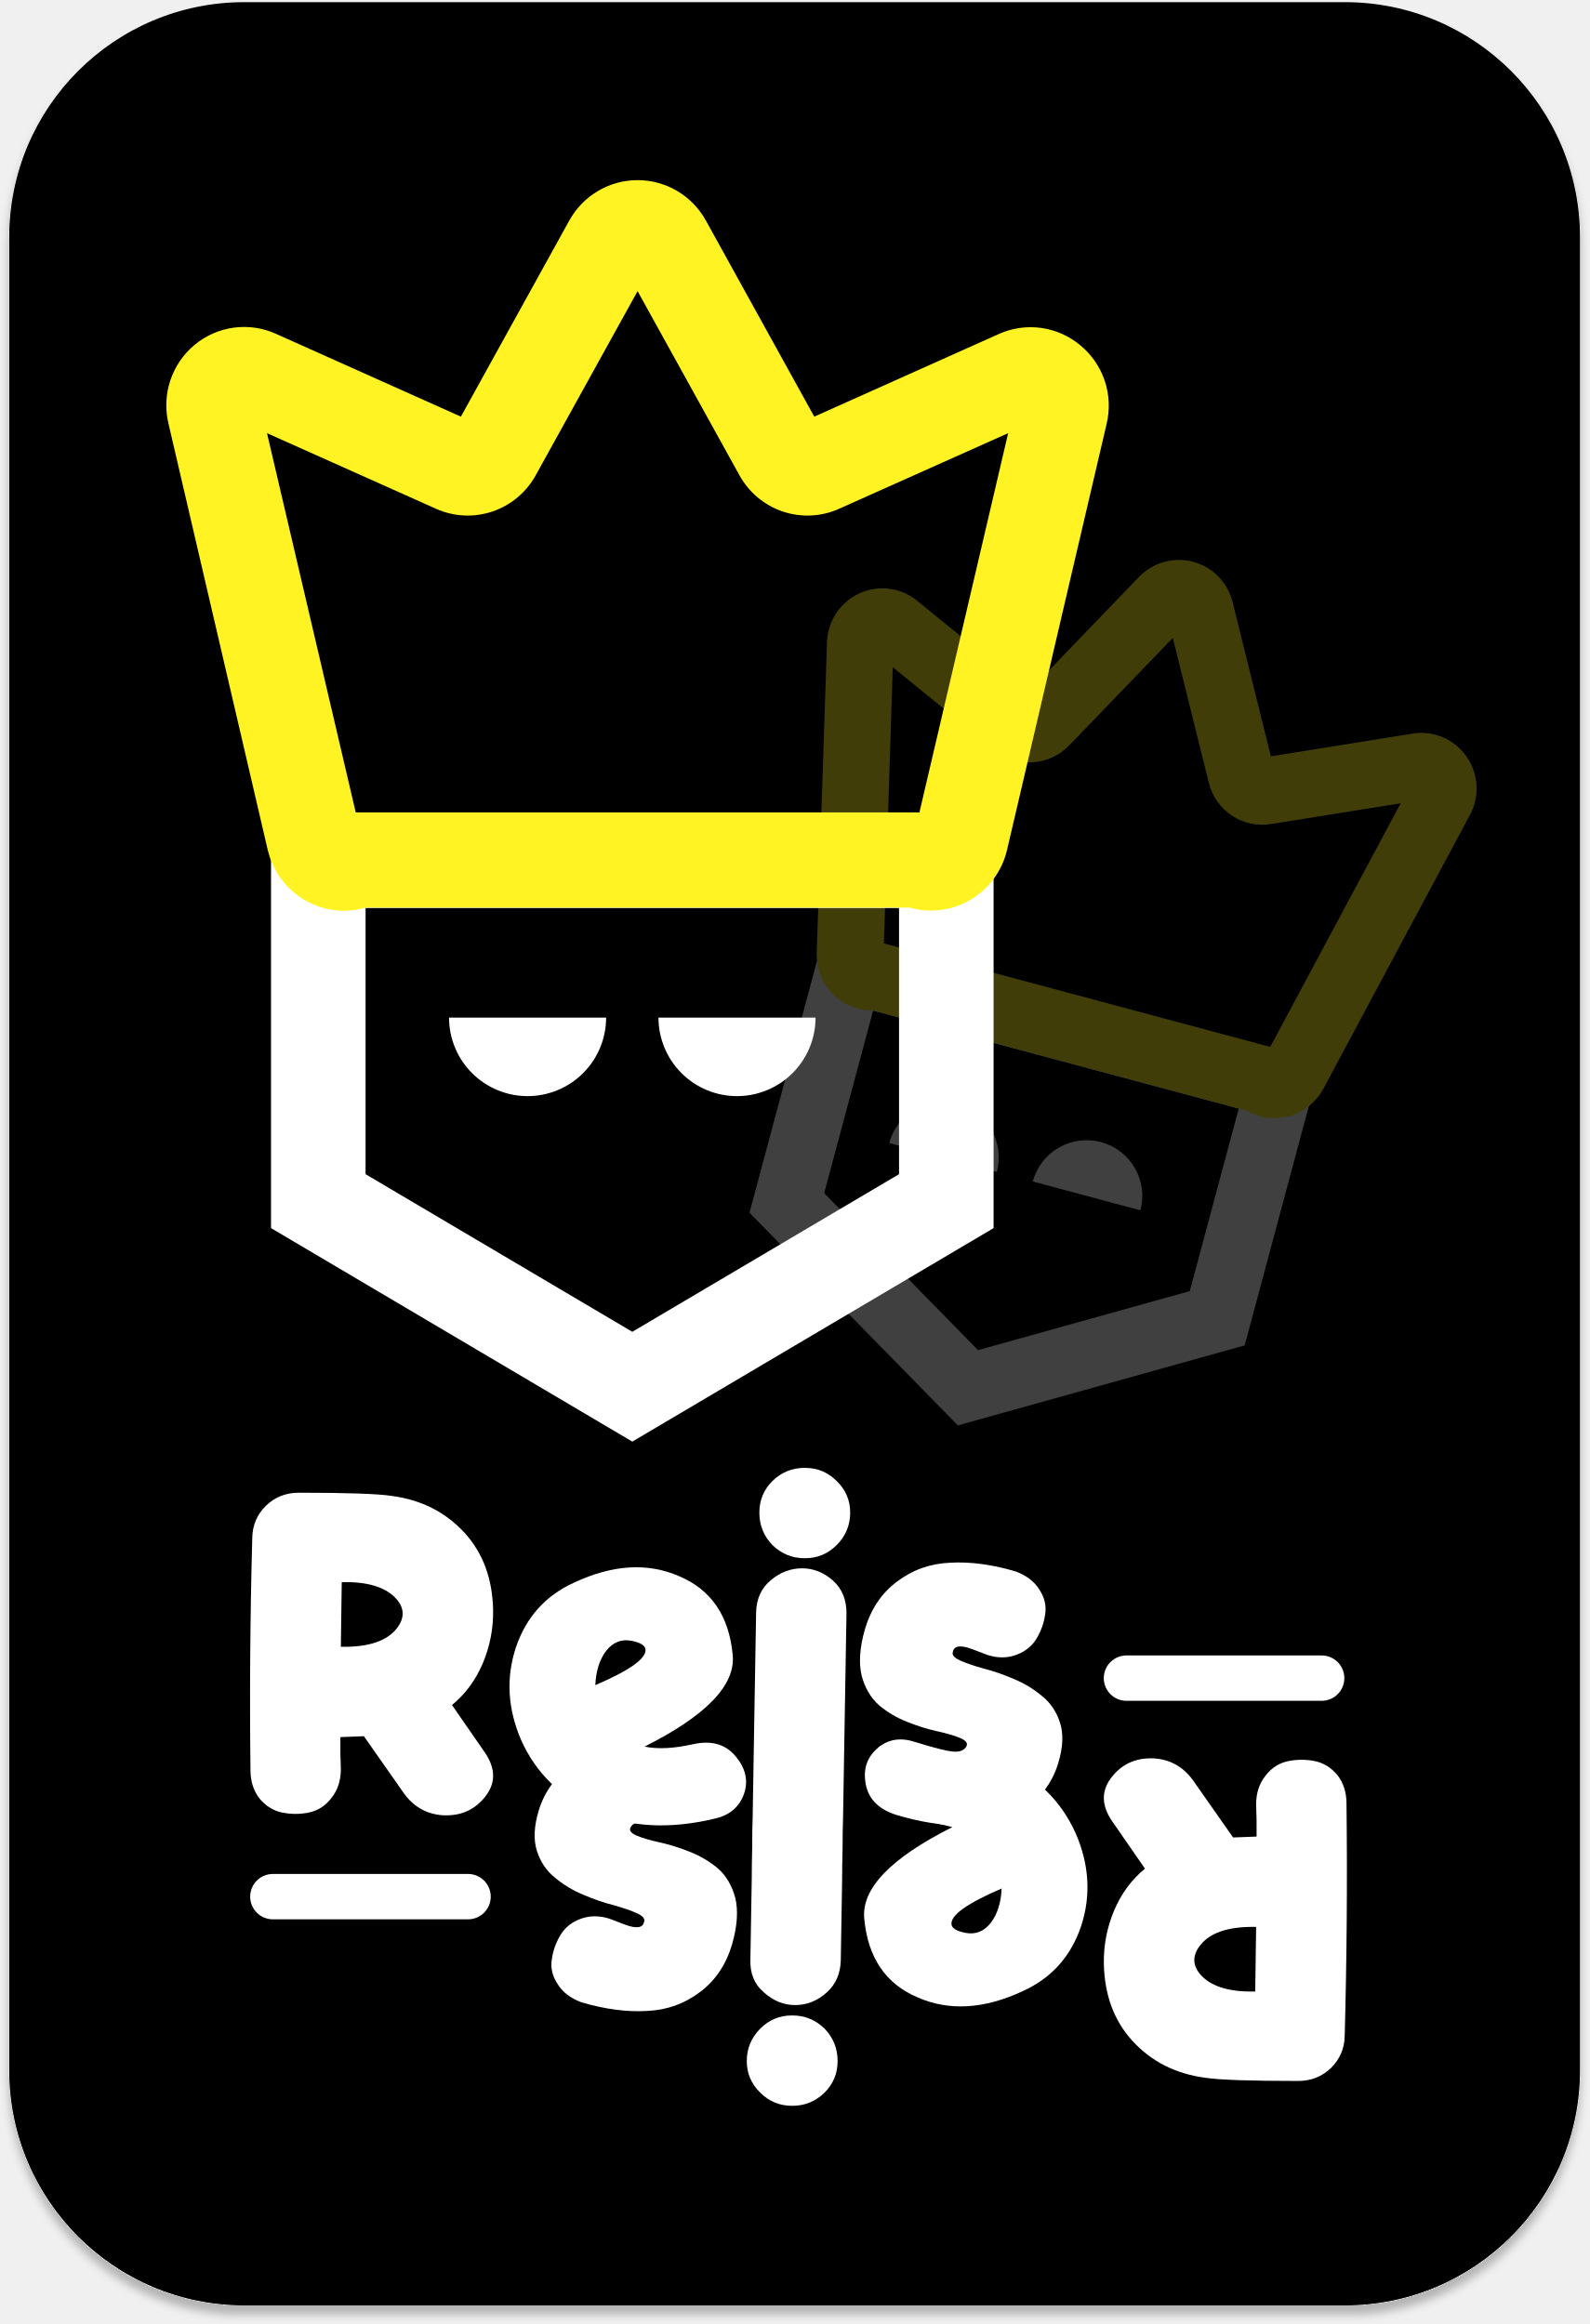
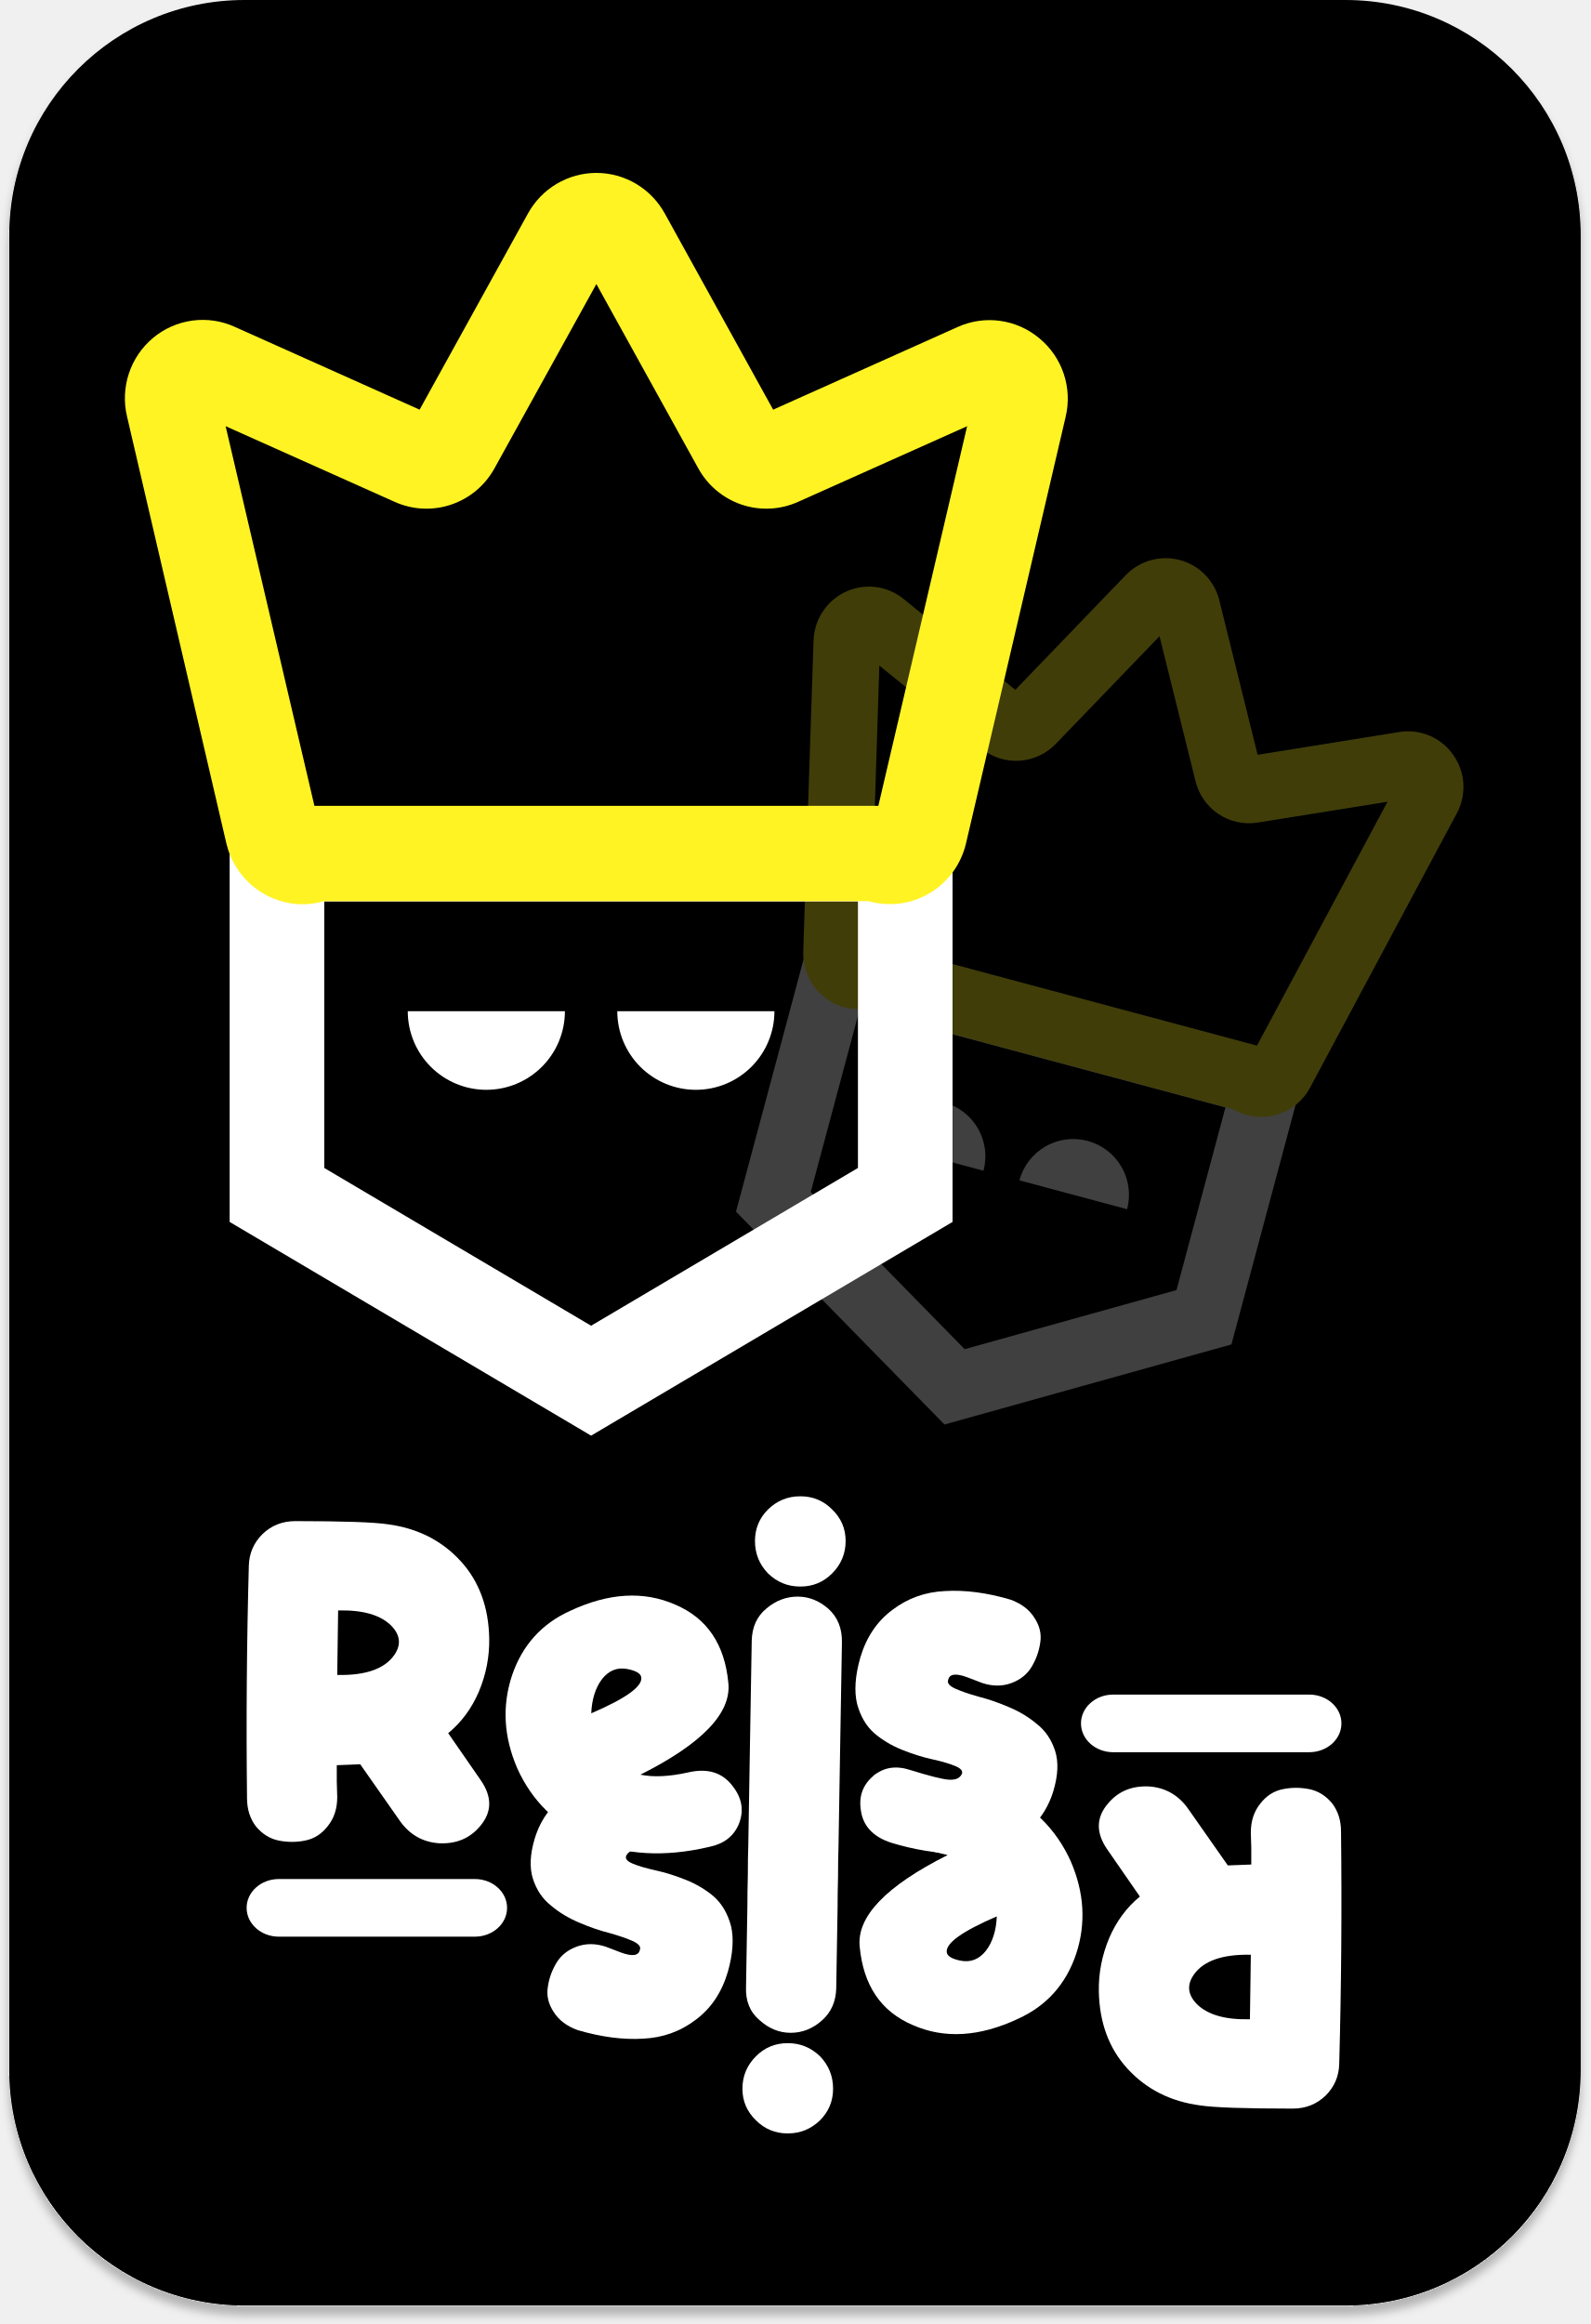
- <svg xmlns="http://www.w3.org/2000/svg" width="690" height="1009" viewBox="0 0 690 1009" fill="none">
+ <svg xmlns="http://www.w3.org/2000/svg" width="690" height="1008" viewBox="0 0 690 1008" fill="none">
  <g filter="url(#filter0_d_1089_183)">
-     <rect x="4" y="0.933" width="681.818" height="1000" rx="102.072" fill="black" />
-     <path d="M175.404 778.707L157.948 753.799L147.749 754.191C147.749 755.237 147.749 757.59 147.749 761.252C147.88 764.782 147.946 767.07 147.946 768.116C147.946 773.085 146.573 777.269 143.827 780.668C141.212 784.068 137.943 786.16 134.02 786.945C130.228 787.729 126.371 787.729 122.449 786.945C118.657 786.16 115.388 784.133 112.642 780.865C110.027 777.465 108.719 773.346 108.719 768.508C108.327 734.643 108.589 700.974 109.504 667.501C109.635 662.14 111.596 657.564 115.388 653.772C119.311 649.98 124.083 648.084 129.705 648.084C150.495 648.084 163.898 648.542 169.912 649.457C182.857 651.157 193.448 656.518 201.685 665.54C209.661 674.3 213.78 685.48 214.042 699.078C214.172 707.054 212.669 714.769 209.531 722.222C206.393 729.544 201.947 735.558 196.194 740.266L210.315 760.663C215.415 767.985 215.284 774.719 209.923 780.865C205.477 786.095 199.528 788.514 192.075 788.121C185.145 787.598 179.588 784.46 175.404 778.707ZM148.338 686.918L147.946 714.965C160.367 715.226 168.67 712.284 172.854 706.139C175.862 701.693 175.339 697.444 171.285 693.39C166.578 688.814 158.929 686.657 148.338 686.918Z" fill="white" />
-     <path d="M279.788 758.31C285.411 759.486 292.341 759.159 300.578 757.329C309.077 755.368 315.549 757.394 319.995 763.409C324.048 768.639 324.898 774.131 322.545 779.884C320.322 785.114 316.072 788.383 309.796 789.69C290.314 794.267 273.12 793.286 258.214 786.749C243.308 780.211 232.652 769.816 226.245 755.564C220.361 741.965 219.576 728.563 223.891 715.357C228.337 702.151 236.77 692.737 249.192 687.114C265.928 679.269 281.161 678.354 294.89 684.368C308.75 690.252 316.465 701.628 318.034 718.495C319.341 731.57 306.593 744.842 279.788 758.31ZM258.41 731.636C273.316 725.229 280.573 720.064 280.181 716.142C280.05 714.442 278.089 713.2 274.297 712.415C269.851 711.5 266.125 712.938 263.117 716.73C260.241 720.522 258.672 725.49 258.41 731.636Z" fill="white" />
-     <path d="M349.418 676.523H349.222C343.861 676.523 339.219 674.627 335.296 670.835C331.504 666.913 329.609 662.206 329.609 656.714C329.609 651.353 331.504 646.777 335.296 642.985C339.219 639.193 343.861 637.297 349.222 637.297H349.418C354.779 637.297 359.355 639.193 363.147 642.985C367.069 646.777 369.031 651.353 369.031 656.714C369.031 662.206 367.069 666.913 363.147 670.835C359.355 674.627 354.779 676.523 349.418 676.523Z" fill="white" />
-     <path d="M428.532 718.495L421.863 715.945C416.895 714.115 414.149 714.507 413.626 717.122C413.103 718.43 414.084 719.672 416.568 720.849C419.183 722.025 422.583 723.202 426.767 724.379C430.951 725.425 435.331 726.929 439.908 728.89C444.615 730.851 448.733 733.336 452.264 736.343C455.925 739.22 458.54 743.077 460.109 747.915C461.678 752.753 461.417 758.636 459.324 765.566C456.579 774.458 451.283 781.257 443.438 785.964C435.723 790.671 427.159 792.894 417.745 792.632C408.461 792.502 398.851 790.933 388.914 787.925C380.807 785.31 376.361 780.407 375.577 773.216C374.792 767.332 376.688 762.494 381.264 758.702C385.71 755.041 391.071 754.256 397.347 756.348C405.323 758.833 410.749 760.206 413.626 760.467C416.633 760.729 418.595 759.944 419.51 758.113C420.164 756.806 419.248 755.629 416.764 754.583C414.28 753.537 410.946 752.556 406.761 751.641C402.577 750.726 398.197 749.353 393.621 747.522C389.044 745.692 384.991 743.273 381.461 740.266C377.93 737.127 375.446 732.878 374.008 727.517C372.7 722.025 373.158 715.357 375.381 707.512C377.996 698.621 382.637 691.691 389.306 686.722C395.974 681.623 403.623 678.877 412.253 678.484C421.014 677.961 430.493 679.204 440.692 682.211C445.399 683.911 448.864 686.526 451.087 690.056C453.441 693.586 454.29 697.248 453.637 701.039C453.114 704.701 451.871 708.166 449.91 711.434C447.949 714.703 445.007 717.057 441.084 718.495C437.162 719.933 432.978 719.933 428.532 718.495Z" fill="white" />
-     <path d="M517.776 772.856L535.232 797.765L545.431 797.373C545.431 796.327 545.431 793.973 545.431 790.312C545.3 786.782 545.235 784.494 545.235 783.447C545.235 778.479 546.607 774.295 549.353 770.895C551.968 767.496 555.237 765.404 559.16 764.619C562.952 763.834 566.809 763.834 570.732 764.619C574.523 765.404 577.792 767.43 580.538 770.699C583.153 774.099 584.461 778.217 584.461 783.055C584.853 816.92 584.591 850.589 583.676 884.062C583.545 889.423 581.584 894 577.792 897.792C573.87 901.583 569.097 903.479 563.475 903.479C542.685 903.479 529.283 903.022 523.268 902.106C510.323 900.407 499.732 895.046 491.495 886.024C483.519 877.263 479.4 866.084 479.138 852.485C479.008 844.509 480.511 836.795 483.65 829.342C486.788 822.02 491.233 816.005 496.986 811.298L482.865 790.9C477.766 783.578 477.896 776.844 483.257 770.699C487.703 765.469 493.652 763.05 501.105 763.442C508.035 763.965 513.592 767.103 517.776 772.856ZM544.842 864.645L545.235 836.599C532.813 836.337 524.51 839.279 520.326 845.425C517.319 849.87 517.842 854.12 521.895 858.173C526.602 862.75 534.251 864.907 544.842 864.645Z" fill="white" />
-     <path d="M413.392 793.254C407.769 792.077 392.282 787.917 390.901 786.536C381.232 776.867 382.915 784.363 378.47 778.348C374.417 773.118 377.497 767.234 379.851 761.481C382.074 756.251 381.862 758.838 388.138 757.53C408.856 760.293 419.906 761.481 434.966 764.815C449.872 771.353 460.529 781.748 466.936 796C472.819 809.598 473.604 823 469.289 836.206C464.843 849.413 456.41 858.827 443.988 864.449C427.252 872.295 412.019 873.21 398.29 867.195C384.43 861.311 376.715 849.936 375.146 833.068C373.839 819.993 386.587 806.722 413.392 793.254ZM434.77 819.928C419.864 826.335 412.607 831.499 413 835.422C413.13 837.122 415.092 838.364 418.883 839.148C423.329 840.064 427.056 838.625 430.063 834.834C432.94 831.042 434.509 826.073 434.77 819.928Z" fill="white" />
-     <path d="M343.762 875.04H343.959C349.319 875.04 353.961 876.936 357.884 880.728C361.676 884.651 363.572 889.358 363.572 894.85C363.572 900.211 361.676 904.787 357.884 908.579C353.961 912.371 349.319 914.267 343.959 914.267H343.762C338.401 914.267 333.825 912.371 330.033 908.579C326.111 904.787 324.149 900.211 324.149 894.85C324.149 889.358 326.111 884.651 330.033 880.728C333.825 876.936 338.401 875.04 343.762 875.04ZM325.718 850.524L326.307 815.613C326.307 811.559 326.372 806.983 326.503 801.884C326.503 796.784 326.568 792.535 326.699 789.135C326.699 785.736 328.194 702.349 328.194 700.126C328.325 694.112 330.482 689.405 334.666 686.005C338.72 682.605 343.231 680.906 348.199 680.906C353.037 680.906 357.483 682.671 361.536 686.201C365.59 689.862 367.551 694.765 367.42 700.911C367.42 703.134 365.925 786.52 365.925 789.92C365.794 793.319 365.729 797.503 365.729 802.472C365.598 807.571 365.533 812.148 365.533 816.201L364.945 851.112C364.814 856.866 362.787 861.507 358.864 865.038C354.811 868.699 350.235 870.529 345.135 870.529C340.167 870.529 335.656 868.699 331.602 865.038C327.418 861.507 325.457 856.669 325.718 850.524Z" fill="white" />
-     <path d="M264.648 833.068L271.317 835.618C276.285 837.449 279.031 837.056 279.554 834.441C280.077 833.134 279.096 831.892 276.612 830.715C273.997 829.538 270.597 828.361 266.413 827.184C262.229 826.138 257.849 824.635 253.273 822.673C248.565 820.712 244.447 818.228 240.916 815.221C237.255 812.344 234.64 808.487 233.071 803.649C231.502 798.811 231.764 792.927 233.856 785.997C236.602 777.106 241.897 770.307 249.742 765.6C257.457 760.892 266.021 758.67 275.435 758.931C285.929 760.291 295.598 760.291 307.286 757.311C315.392 759.926 319.838 764.83 320.622 772.021C321.407 777.905 319.511 782.743 314.935 786.535C309.41 789.92 306.134 790.512 298.36 791.097C290.587 791.682 282.431 791.358 279.554 791.097C276.547 790.835 274.585 791.62 273.67 793.45C273.016 794.758 273.932 795.934 276.416 796.98C278.9 798.026 282.235 799.007 286.419 799.922C290.603 800.838 294.983 802.211 299.559 804.041C304.136 805.872 308.189 808.291 311.72 811.298C315.25 814.436 317.734 818.685 319.173 824.046C320.48 829.538 320.022 836.206 317.8 844.052C315.185 852.943 310.543 859.873 303.874 864.842C297.206 869.941 289.557 872.687 280.927 873.079C272.167 873.602 262.687 872.36 252.488 869.353C247.781 867.653 244.316 865.038 242.093 861.507C239.74 857.977 238.89 854.316 239.543 850.524C240.066 846.863 241.309 843.398 243.27 840.129C245.231 836.86 248.173 834.507 252.096 833.068C256.018 831.63 260.203 831.63 264.648 833.068Z" fill="white" />
-     <path d="M488.957 728.587L573.675 728.587" stroke="white" stroke-width="19.696" stroke-linecap="round" />
-     <path d="M118.441 823.454L203.159 823.454" stroke="white" stroke-width="19.696" stroke-linecap="round" />
+     <rect x="4" width="681.818" height="1000" rx="102.072" fill="black" />
+     <path d="M173.707 790.085L156.292 765.234L146.116 765.625C146.116 766.669 146.116 769.017 146.116 772.67C146.247 776.192 146.312 778.475 146.312 779.519C146.312 784.476 144.942 788.65 142.203 792.042C139.594 795.434 136.332 797.521 132.419 798.304C128.636 799.087 124.787 799.087 120.874 798.304C117.091 797.521 113.829 795.499 111.09 792.238C108.481 788.846 107.176 784.737 107.176 779.91C106.785 746.123 107.046 712.531 107.959 679.135C108.089 673.786 110.046 669.22 113.829 665.437C117.743 661.654 122.504 659.762 128.114 659.762C148.856 659.762 162.227 660.219 168.228 661.132C181.143 662.828 191.71 668.177 199.929 677.178C207.886 685.918 211.995 697.072 212.256 710.639C212.387 718.597 210.887 726.294 207.756 733.729C204.625 741.035 200.189 747.036 194.449 751.732L208.538 772.083C213.626 779.388 213.496 786.107 208.147 792.238C203.712 797.456 197.776 799.869 190.34 799.478C183.426 798.956 177.882 795.825 173.707 790.085ZM146.704 698.507L146.312 726.489C158.705 726.75 166.989 723.815 171.164 717.684C174.164 713.248 173.642 709.009 169.598 704.965C164.902 700.399 157.27 698.246 146.704 698.507Z" fill="white" />
+     <path d="M277.852 769.735C283.462 770.909 290.376 770.583 298.594 768.756C307.074 766.799 313.531 768.821 317.966 774.822C322.011 780.04 322.858 785.52 320.51 791.259C318.293 796.478 314.053 799.739 307.791 801.043C288.354 805.609 271.199 804.631 256.327 798.108C241.456 791.586 230.824 781.215 224.431 766.995C218.561 753.428 217.778 740.056 222.083 726.881C226.519 713.705 234.933 704.312 247.326 698.703C264.024 690.876 279.222 689.962 292.919 695.963C306.747 701.834 314.444 713.183 316.01 730.012C317.314 743.057 304.595 756.298 277.852 769.735ZM256.523 743.122C271.395 736.73 278.635 731.577 278.243 727.663C278.113 725.968 276.156 724.728 272.373 723.945C267.938 723.032 264.22 724.467 261.219 728.25C258.349 732.034 256.784 736.991 256.523 743.122Z" fill="white" />
+     <path d="M347.322 688.136H347.126C341.777 688.136 337.146 686.244 333.233 682.461C329.449 678.548 327.558 673.851 327.558 668.372C327.558 663.024 329.449 658.458 333.233 654.675C337.146 650.892 341.777 649 347.126 649H347.322C352.67 649 357.236 650.892 361.019 654.675C364.933 658.458 366.89 663.024 366.89 668.372C366.89 673.851 364.933 678.548 361.019 682.461C357.236 686.244 352.67 688.136 347.322 688.136Z" fill="white" />
+     <path d="M426.254 730.012L419.601 727.468C414.644 725.641 411.904 726.033 411.382 728.642C410.861 729.946 411.839 731.186 414.318 732.36C416.927 733.534 420.318 734.708 424.493 735.882C428.667 736.926 433.038 738.426 437.603 740.383C442.3 742.339 446.409 744.818 449.931 747.818C453.584 750.688 456.193 754.537 457.759 759.364C459.324 764.19 459.063 770.061 456.976 776.975C454.236 785.846 448.953 792.629 441.126 797.326C433.429 802.022 424.884 804.24 415.492 803.979C406.229 803.848 396.641 802.283 386.727 799.282C378.639 796.673 374.203 791.781 373.42 784.606C372.638 778.736 374.529 773.909 379.095 770.126C383.531 766.473 388.879 765.691 395.141 767.778C403.099 770.256 408.512 771.626 411.382 771.887C414.383 772.148 416.34 771.365 417.253 769.539C417.905 768.234 416.992 767.06 414.513 766.017C412.035 764.973 408.708 763.995 404.534 763.082C400.359 762.168 395.989 760.799 391.423 758.972C386.857 757.146 382.813 754.733 379.291 751.732C375.769 748.601 373.29 744.361 371.855 739.013C370.55 733.534 371.007 726.881 373.225 719.053C375.834 710.183 380.465 703.269 387.118 698.311C393.771 693.224 401.403 690.484 410.013 690.093C418.753 689.571 428.211 690.81 438.386 693.811C443.083 695.507 446.54 698.116 448.757 701.638C451.105 705.16 451.953 708.813 451.301 712.596C450.779 716.249 449.54 719.706 447.583 722.967C445.626 726.228 442.691 728.577 438.778 730.012C434.864 731.447 430.689 731.447 426.254 730.012Z" fill="white" />
+     <path d="M515.294 784.248L532.709 809.099L542.885 808.708C542.885 807.664 542.885 805.316 542.885 801.664C542.754 798.141 542.689 795.858 542.689 794.815C542.689 789.858 544.059 785.683 546.798 782.291C549.407 778.899 552.669 776.812 556.582 776.03C560.366 775.247 564.214 775.247 568.128 776.03C571.911 776.812 575.172 778.834 577.912 782.096C580.521 785.487 581.825 789.597 581.825 794.423C582.216 828.211 581.956 861.803 581.042 895.199C580.912 900.547 578.955 905.113 575.172 908.896C571.258 912.679 566.497 914.571 560.887 914.571C540.145 914.571 526.774 914.114 520.773 913.201C507.858 911.505 497.291 906.157 489.073 897.155C481.115 888.415 477.006 877.261 476.745 863.694C476.614 855.736 478.115 848.04 481.245 840.604C484.376 833.298 488.812 827.298 494.552 822.601L480.463 802.251C475.375 794.945 475.506 788.227 480.854 782.096C485.29 776.877 491.225 774.464 498.661 774.855C505.575 775.377 511.119 778.508 515.294 784.248ZM542.298 875.826L542.689 847.844C530.296 847.583 522.012 850.518 517.838 856.65C514.837 861.085 515.359 865.325 519.403 869.369C524.099 873.935 531.731 876.087 542.298 875.826Z" fill="white" />
+     <path d="M411.149 804.599C405.54 803.425 390.088 799.274 388.71 797.896C379.063 788.25 380.743 795.728 376.307 789.727C372.263 784.509 375.337 778.639 377.685 772.899C379.903 767.68 379.692 770.262 385.954 768.957C406.624 771.713 417.648 772.899 432.674 776.225C447.546 782.748 458.178 793.119 464.57 807.338C470.44 820.905 471.223 834.277 466.918 847.453C462.483 860.628 454.068 870.021 441.675 875.631C424.977 883.458 409.779 884.371 396.082 878.37C382.254 872.5 374.557 861.15 372.992 844.322C371.687 831.276 384.406 818.035 411.149 804.599ZM432.478 831.211C417.607 837.603 410.366 842.756 410.758 846.67C410.888 848.366 412.845 849.605 416.628 850.388C421.064 851.301 424.782 849.866 427.782 846.083C430.652 842.3 432.217 837.342 432.478 831.211Z" fill="white" />
+     <path d="M341.68 886.197H341.875C347.224 886.197 351.855 888.089 355.769 891.872C359.552 895.786 361.443 900.482 361.443 905.961C361.443 911.31 359.552 915.876 355.769 919.659C351.855 923.442 347.224 925.333 341.875 925.333H341.68C336.331 925.333 331.765 923.442 327.982 919.659C324.068 915.876 322.112 911.31 322.112 905.961C322.112 900.482 324.068 895.786 327.982 891.872C331.765 888.089 336.331 886.197 341.68 886.197ZM323.677 861.737L324.264 826.906C324.264 822.862 324.329 818.296 324.46 813.209C324.46 808.121 324.525 803.881 324.656 800.489C324.656 797.098 326.147 713.903 326.147 711.685C326.278 705.684 328.43 700.988 332.605 697.596C336.649 694.204 341.149 692.508 346.107 692.508C350.933 692.508 355.369 694.269 359.413 697.792C363.457 701.444 365.414 706.336 365.283 712.468C365.283 714.685 363.792 797.88 363.792 801.272C363.661 804.664 363.596 808.838 363.596 813.796C363.465 818.883 363.4 823.449 363.4 827.493L362.813 862.324C362.683 868.064 360.661 872.695 356.747 876.218C352.703 879.87 348.137 881.697 343.049 881.697C338.092 881.697 333.592 879.87 329.548 876.218C325.373 872.695 323.416 867.869 323.677 861.737Z" fill="white" />
+     <path d="M262.747 844.322L269.4 846.866C274.358 848.692 277.097 848.301 277.619 845.691C278.141 844.387 277.162 843.148 274.684 841.974C272.075 840.799 268.683 839.625 264.508 838.451C260.334 837.408 255.964 835.907 251.398 833.951C246.701 831.994 242.592 829.515 239.07 826.515C235.417 823.645 232.808 819.796 231.243 814.97C229.677 810.143 229.938 804.273 232.025 797.359C234.765 788.488 240.048 781.704 247.876 777.008C255.572 772.312 264.117 770.094 273.51 770.355C283.979 771.711 293.626 771.711 305.287 768.739C313.375 771.348 317.81 776.24 318.593 783.415C319.376 789.285 317.484 794.112 312.918 797.895C307.406 801.272 304.138 801.863 296.382 802.446C288.626 803.03 280.489 802.707 277.619 802.446C274.618 802.185 272.662 802.968 271.748 804.794C271.096 806.099 272.009 807.273 274.488 808.317C276.967 809.36 280.293 810.339 284.468 811.252C288.642 812.165 293.012 813.535 297.578 815.361C302.144 817.187 306.188 819.601 309.71 822.601C313.233 825.732 315.711 829.972 317.146 835.32C318.451 840.799 317.994 847.453 315.777 855.28C313.167 864.151 308.536 871.065 301.883 876.022C295.23 881.11 287.599 883.849 278.989 884.241C270.248 884.762 260.79 883.523 250.615 880.523C245.919 878.827 242.462 876.218 240.244 872.695C237.896 869.173 237.048 865.52 237.7 861.737C238.222 858.085 239.461 854.627 241.418 851.366C243.375 848.105 246.31 845.757 250.224 844.322C254.137 842.887 258.312 842.887 262.747 844.322Z" fill="white" />
+     <path fill-rule="evenodd" clip-rule="evenodd" d="M469 747.5C469 740.596 475.261 735 482.985 735H568.015C575.739 735 582 740.596 582 747.5C582 754.404 575.739 760 568.015 760H482.985C475.261 760 469 754.404 469 747.5Z" fill="white" />
+     <path fill-rule="evenodd" clip-rule="evenodd" d="M107 827.5C107 820.596 113.261 815 120.985 815H206.015C213.739 815 220 820.596 220 827.5C220 834.404 213.739 840 206.015 840H120.985C113.261 840 107 834.404 107 827.5Z" fill="white" />
    <g opacity="0.25">
-       <path d="M368.68 420.978L555.503 471.037L528.36 572.337L420.154 602.521L341.537 522.278L368.68 420.978Z" stroke="white" stroke-width="29.119" />
-       <path fill-rule="evenodd" clip-rule="evenodd" d="M636.499 328.411C633.922 324.717 630.362 321.829 626.226 320.077C622.089 318.325 617.543 317.78 613.105 318.504L551.63 328.38L535.04 261.452C534.009 257.254 531.878 253.413 528.868 250.33C525.859 247.247 522.08 245.034 517.926 243.921C513.771 242.808 509.393 242.835 505.245 244C501.097 245.165 497.331 247.426 494.339 250.546L446.507 300.212L398.207 260.922C394.743 258.049 390.542 256.216 386.083 255.634C381.625 255.052 377.089 255.745 372.995 257.632C368.901 259.519 365.414 262.524 362.932 266.305C360.45 270.086 359.074 274.49 358.961 279.012L354.496 413.822C354.346 419.3 356.038 424.662 359.298 429.042C362.557 433.421 367.194 436.562 372.458 437.957C374.55 438.5 376.71 438.741 378.872 438.672L540.859 482.076C543.645 483.744 546.74 484.827 549.957 485.26C553.175 485.692 556.448 485.466 559.581 484.594C562.713 483.723 565.64 482.223 568.186 480.187C570.731 478.15 572.843 475.618 574.393 472.743L638.048 353.794C640.182 349.834 641.169 345.355 640.895 340.867C640.621 336.378 639.098 332.062 636.499 328.411ZM387.512 289.674L383.672 409.595L551.357 454.526L607.991 348.751L551.733 357.766C545.78 358.742 539.688 357.426 534.67 354.082C529.653 350.738 526.079 345.611 524.661 339.722L509.075 276.953L464.192 323.52C460.02 327.91 454.361 330.563 448.344 330.951C442.327 331.338 436.393 329.432 431.725 325.61L387.512 289.674Z" fill="#FFF323" />
-       <path d="M385.974 496.265C386.796 493.197 388.214 490.321 390.148 487.801C392.082 485.281 394.493 483.166 397.244 481.578C399.994 479.99 403.031 478.959 406.18 478.544C409.33 478.13 412.53 478.339 415.598 479.161C418.666 479.984 421.543 481.402 424.063 483.336C426.583 485.269 428.697 487.681 430.285 490.431C431.874 493.182 432.904 496.219 433.319 499.368C433.734 502.518 433.524 505.718 432.702 508.786L409.338 502.526L385.974 496.265Z" fill="white" />
-       <path d="M448.276 512.96C449.098 509.892 450.517 507.015 452.451 504.495C454.384 501.975 456.795 499.861 459.546 498.273C462.297 496.684 465.334 495.653 468.483 495.239C471.633 494.824 474.833 495.034 477.901 495.856C480.969 496.678 483.845 498.097 486.365 500.03C488.885 501.964 491 504.375 492.588 507.126C494.176 509.877 495.207 512.914 495.622 516.063C496.036 519.212 495.827 522.412 495.005 525.481L471.64 519.22L448.276 512.96Z" fill="white" />
+       <path d="M362.68 419.978L549.503 470.037L522.36 571.337L414.154 601.521L335.537 521.278L362.68 419.978Z" stroke="white" stroke-width="29.119" />
+       <path fill-rule="evenodd" clip-rule="evenodd" d="M630.499 327.411C627.922 323.717 624.362 320.829 620.226 319.077C616.089 317.325 611.543 316.78 607.105 317.504L545.63 327.38L529.04 260.452C528.009 256.254 525.878 252.413 522.868 249.33C519.859 246.247 516.08 244.034 511.926 242.921C507.771 241.808 503.393 241.835 499.245 243C495.097 244.165 491.331 246.426 488.339 249.546L440.507 299.212L392.207 259.922C388.743 257.049 384.542 255.216 380.083 254.634C375.625 254.052 371.089 254.745 366.995 256.632C362.901 258.519 359.414 261.524 356.932 265.305C354.45 269.086 353.074 273.49 352.961 278.012L348.496 412.822C348.346 418.3 350.038 423.662 353.298 428.042C356.557 432.421 361.194 435.562 366.458 436.957C368.55 437.5 370.71 437.741 372.872 437.672L534.859 481.076C537.645 482.744 540.74 483.827 543.957 484.26C547.175 484.692 550.448 484.466 553.581 483.594C556.713 482.723 559.64 481.223 562.186 479.187C564.731 477.15 566.843 474.618 568.393 471.743L632.048 352.794C634.182 348.834 635.169 344.355 634.895 339.867C634.621 335.378 633.098 331.062 630.499 327.411ZM381.512 288.674L377.672 408.595L545.357 453.526L601.991 347.751L545.733 356.766C539.78 357.742 533.688 356.426 528.67 353.082C523.653 349.738 520.079 344.611 518.661 338.722L503.075 275.953L458.192 322.52C454.02 326.91 448.361 329.563 442.344 329.951C436.327 330.338 430.393 328.432 425.725 324.61L381.512 288.674Z" fill="#FFF323" />
+       <path d="M379.974 495.265C380.796 492.197 382.214 489.321 384.148 486.801C386.082 484.281 388.493 482.166 391.244 480.578C393.994 478.99 397.031 477.959 400.18 477.544C403.33 477.13 406.53 477.339 409.598 478.161C412.666 478.984 415.543 480.402 418.063 482.336C420.583 484.269 422.697 486.681 424.285 489.431C425.874 492.182 426.904 495.219 427.319 498.368C427.734 501.518 427.524 504.718 426.702 507.786L403.338 501.526L379.974 495.265Z" fill="white" />
+       <path d="M442.276 511.96C443.098 508.892 444.517 506.015 446.451 503.495C448.384 500.975 450.795 498.861 453.546 497.273C456.297 495.684 459.334 494.653 462.483 494.239C465.633 493.824 468.833 494.034 471.901 494.856C474.969 495.678 477.845 497.097 480.365 499.03C482.885 500.964 485 503.375 486.588 506.126C488.176 508.877 489.207 511.914 489.622 515.063C490.036 518.212 489.827 521.412 489.005 524.481L465.64 518.22L442.276 511.96Z" fill="white" />
    </g>
-     <path d="M138.159 373.688H410.755V521.496L274.457 602.059L138.159 521.496V373.688Z" stroke="white" stroke-width="41.04" />
-     <path fill-rule="evenodd" clip-rule="evenodd" d="M468.99 149.975C464.134 145.886 458.235 143.253 451.965 142.377C445.694 141.502 439.306 142.418 433.528 145.022L353.441 180.891L306.441 95.829C303.506 90.49 299.204 86.039 293.982 82.94C288.761 79.841 282.809 78.206 276.748 78.206C270.686 78.206 264.735 79.841 259.513 82.94C254.291 86.039 249.989 90.49 247.054 95.829L200.054 180.891L119.968 145.022C114.203 142.373 107.815 141.411 101.533 142.246C95.251 143.08 89.329 145.676 84.444 149.739C79.559 153.801 75.909 159.165 73.909 165.218C71.909 171.271 71.642 177.767 73.137 183.966L116.235 369.121C118.029 376.633 122.289 383.316 128.323 388.089C134.358 392.862 141.816 395.447 149.491 395.425C152.538 395.402 155.566 394.942 158.484 394.058H394.842C399.244 395.313 403.852 395.658 408.39 395.073C412.928 394.489 417.301 392.987 421.248 390.657C425.194 388.328 428.632 385.219 431.355 381.518C434.077 377.817 436.029 373.6 437.091 369.121L480.358 183.966C481.82 177.797 481.529 171.339 479.518 165.328C477.508 159.318 473.86 153.998 468.99 149.975ZM115.895 188.065L154.412 352.723H399.084L437.6 188.065L364.3 220.86C356.552 224.359 347.778 224.79 339.728 222.068C331.677 219.346 324.942 213.669 320.863 206.171L276.748 126.404L232.632 206.171C228.554 213.669 221.818 219.346 213.768 222.068C205.717 224.79 196.944 224.359 189.195 220.86L115.895 188.065Z" fill="#FFF323" />
-     <path d="M263.094 441.804C263.094 446.281 262.212 450.714 260.499 454.85C258.786 458.986 256.275 462.745 253.109 465.91C249.943 469.076 246.185 471.587 242.049 473.3C237.913 475.013 233.48 475.895 229.003 475.895C224.526 475.895 220.093 475.013 215.957 473.3C211.821 471.587 208.063 469.076 204.897 465.91C201.731 462.745 199.22 458.986 197.507 454.85C195.794 450.714 194.912 446.281 194.912 441.804L229.003 441.804H263.094Z" fill="white" />
-     <path d="M354 441.804C354 446.281 353.118 450.714 351.405 454.85C349.692 458.986 347.181 462.745 344.015 465.91C340.85 469.076 337.091 471.587 332.955 473.3C328.819 475.013 324.386 475.895 319.909 475.895C315.432 475.895 310.999 475.013 306.863 473.3C302.727 471.587 298.969 469.076 295.803 465.91C292.638 462.745 290.127 458.986 288.413 454.85C286.7 450.714 285.818 446.281 285.818 441.804L319.909 441.804H354Z" fill="white" />
+     <path d="M120.159 370.482H392.755V518.29L256.457 598.852L120.159 518.29V370.482Z" stroke="white" stroke-width="41.04" />
+     <path fill-rule="evenodd" clip-rule="evenodd" d="M450.99 146.769C446.134 142.68 440.235 140.047 433.965 139.171C427.694 138.295 421.306 139.212 415.528 141.816L335.441 177.685L288.441 92.623C285.506 87.284 281.204 82.833 275.982 79.734C270.761 76.635 264.809 75 258.748 75C252.686 75 246.735 76.635 241.513 79.734C236.291 82.833 231.989 87.284 229.054 92.623L182.054 177.685L101.968 141.816C96.203 139.167 89.815 138.205 83.533 139.039C77.251 139.874 71.329 142.47 66.444 146.533C61.559 150.595 57.908 155.959 55.909 162.012C53.909 168.064 53.642 174.561 55.137 180.76L98.235 365.914C100.029 373.426 104.289 380.109 110.323 384.883C116.358 389.656 123.816 392.241 131.491 392.219C134.538 392.196 137.566 391.735 140.484 390.852H376.842C381.244 392.106 385.852 392.452 390.39 391.867C394.928 391.283 399.301 389.781 403.248 387.451C407.194 385.122 410.632 382.013 413.355 378.312C416.077 374.611 418.029 370.394 419.091 365.914L462.358 180.76C463.82 174.591 463.529 168.133 461.518 162.122C459.508 156.112 455.86 150.792 450.99 146.769ZM97.895 184.859L136.412 349.517H381.084L419.6 184.859L346.3 217.654C338.552 221.153 329.778 221.584 321.728 218.862C313.677 216.139 306.942 210.463 302.863 202.964L258.748 123.198L214.632 202.964C210.554 210.463 203.818 216.139 195.768 218.862C187.717 221.584 178.944 221.153 171.195 217.654L97.895 184.859Z" fill="#FFF323" />
+     <path d="M245.094 438.598C245.094 443.075 244.212 447.508 242.499 451.644C240.786 455.78 238.275 459.538 235.109 462.704C231.943 465.87 228.185 468.381 224.049 470.094C219.913 471.807 215.48 472.689 211.003 472.689C206.526 472.689 202.093 471.807 197.957 470.094C193.821 468.381 190.063 465.87 186.897 462.704C183.731 459.538 181.22 455.78 179.507 451.644C177.794 447.508 176.912 443.075 176.912 438.598L211.003 438.598H245.094Z" fill="white" />
+     <path d="M336 438.598C336 443.075 335.118 447.508 333.405 451.644C331.692 455.78 329.181 459.538 326.015 462.704C322.85 465.87 319.091 468.381 314.955 470.094C310.819 471.807 306.386 472.689 301.909 472.689C297.432 472.689 292.999 471.807 288.863 470.094C284.727 468.381 280.969 465.87 277.803 462.704C274.638 459.538 272.127 455.78 270.413 451.644C268.7 447.508 267.818 443.075 267.818 438.598L301.909 438.598H336Z" fill="white" />
  </g>
  <defs>
-     <filter id="filter0_d_1089_183" x="0" y="0.933" width="689.818" height="1008" filterUnits="userSpaceOnUse" color-interpolation-filters="sRGB">
+     <filter id="filter0_d_1089_183" x="0" y="0" width="689.818" height="1008" filterUnits="userSpaceOnUse" color-interpolation-filters="sRGB">
      <feFlood flood-opacity="0" result="BackgroundImageFix" />
      <feColorMatrix in="SourceAlpha" type="matrix" values="0 0 0 0 0 0 0 0 0 0 0 0 0 0 0 0 0 0 127 0" result="hardAlpha" />
      <feOffset dy="4" />
      <feGaussianBlur stdDeviation="2" />
      <feComposite in2="hardAlpha" operator="out" />
      <feColorMatrix type="matrix" values="0 0 0 0 0 0 0 0 0 0 0 0 0 0 0 0 0 0 0.25 0" />
      <feBlend mode="normal" in2="BackgroundImageFix" result="effect1_dropShadow_1089_183" />
      <feBlend mode="normal" in="SourceGraphic" in2="effect1_dropShadow_1089_183" result="shape" />
    </filter>
  </defs>
</svg>
